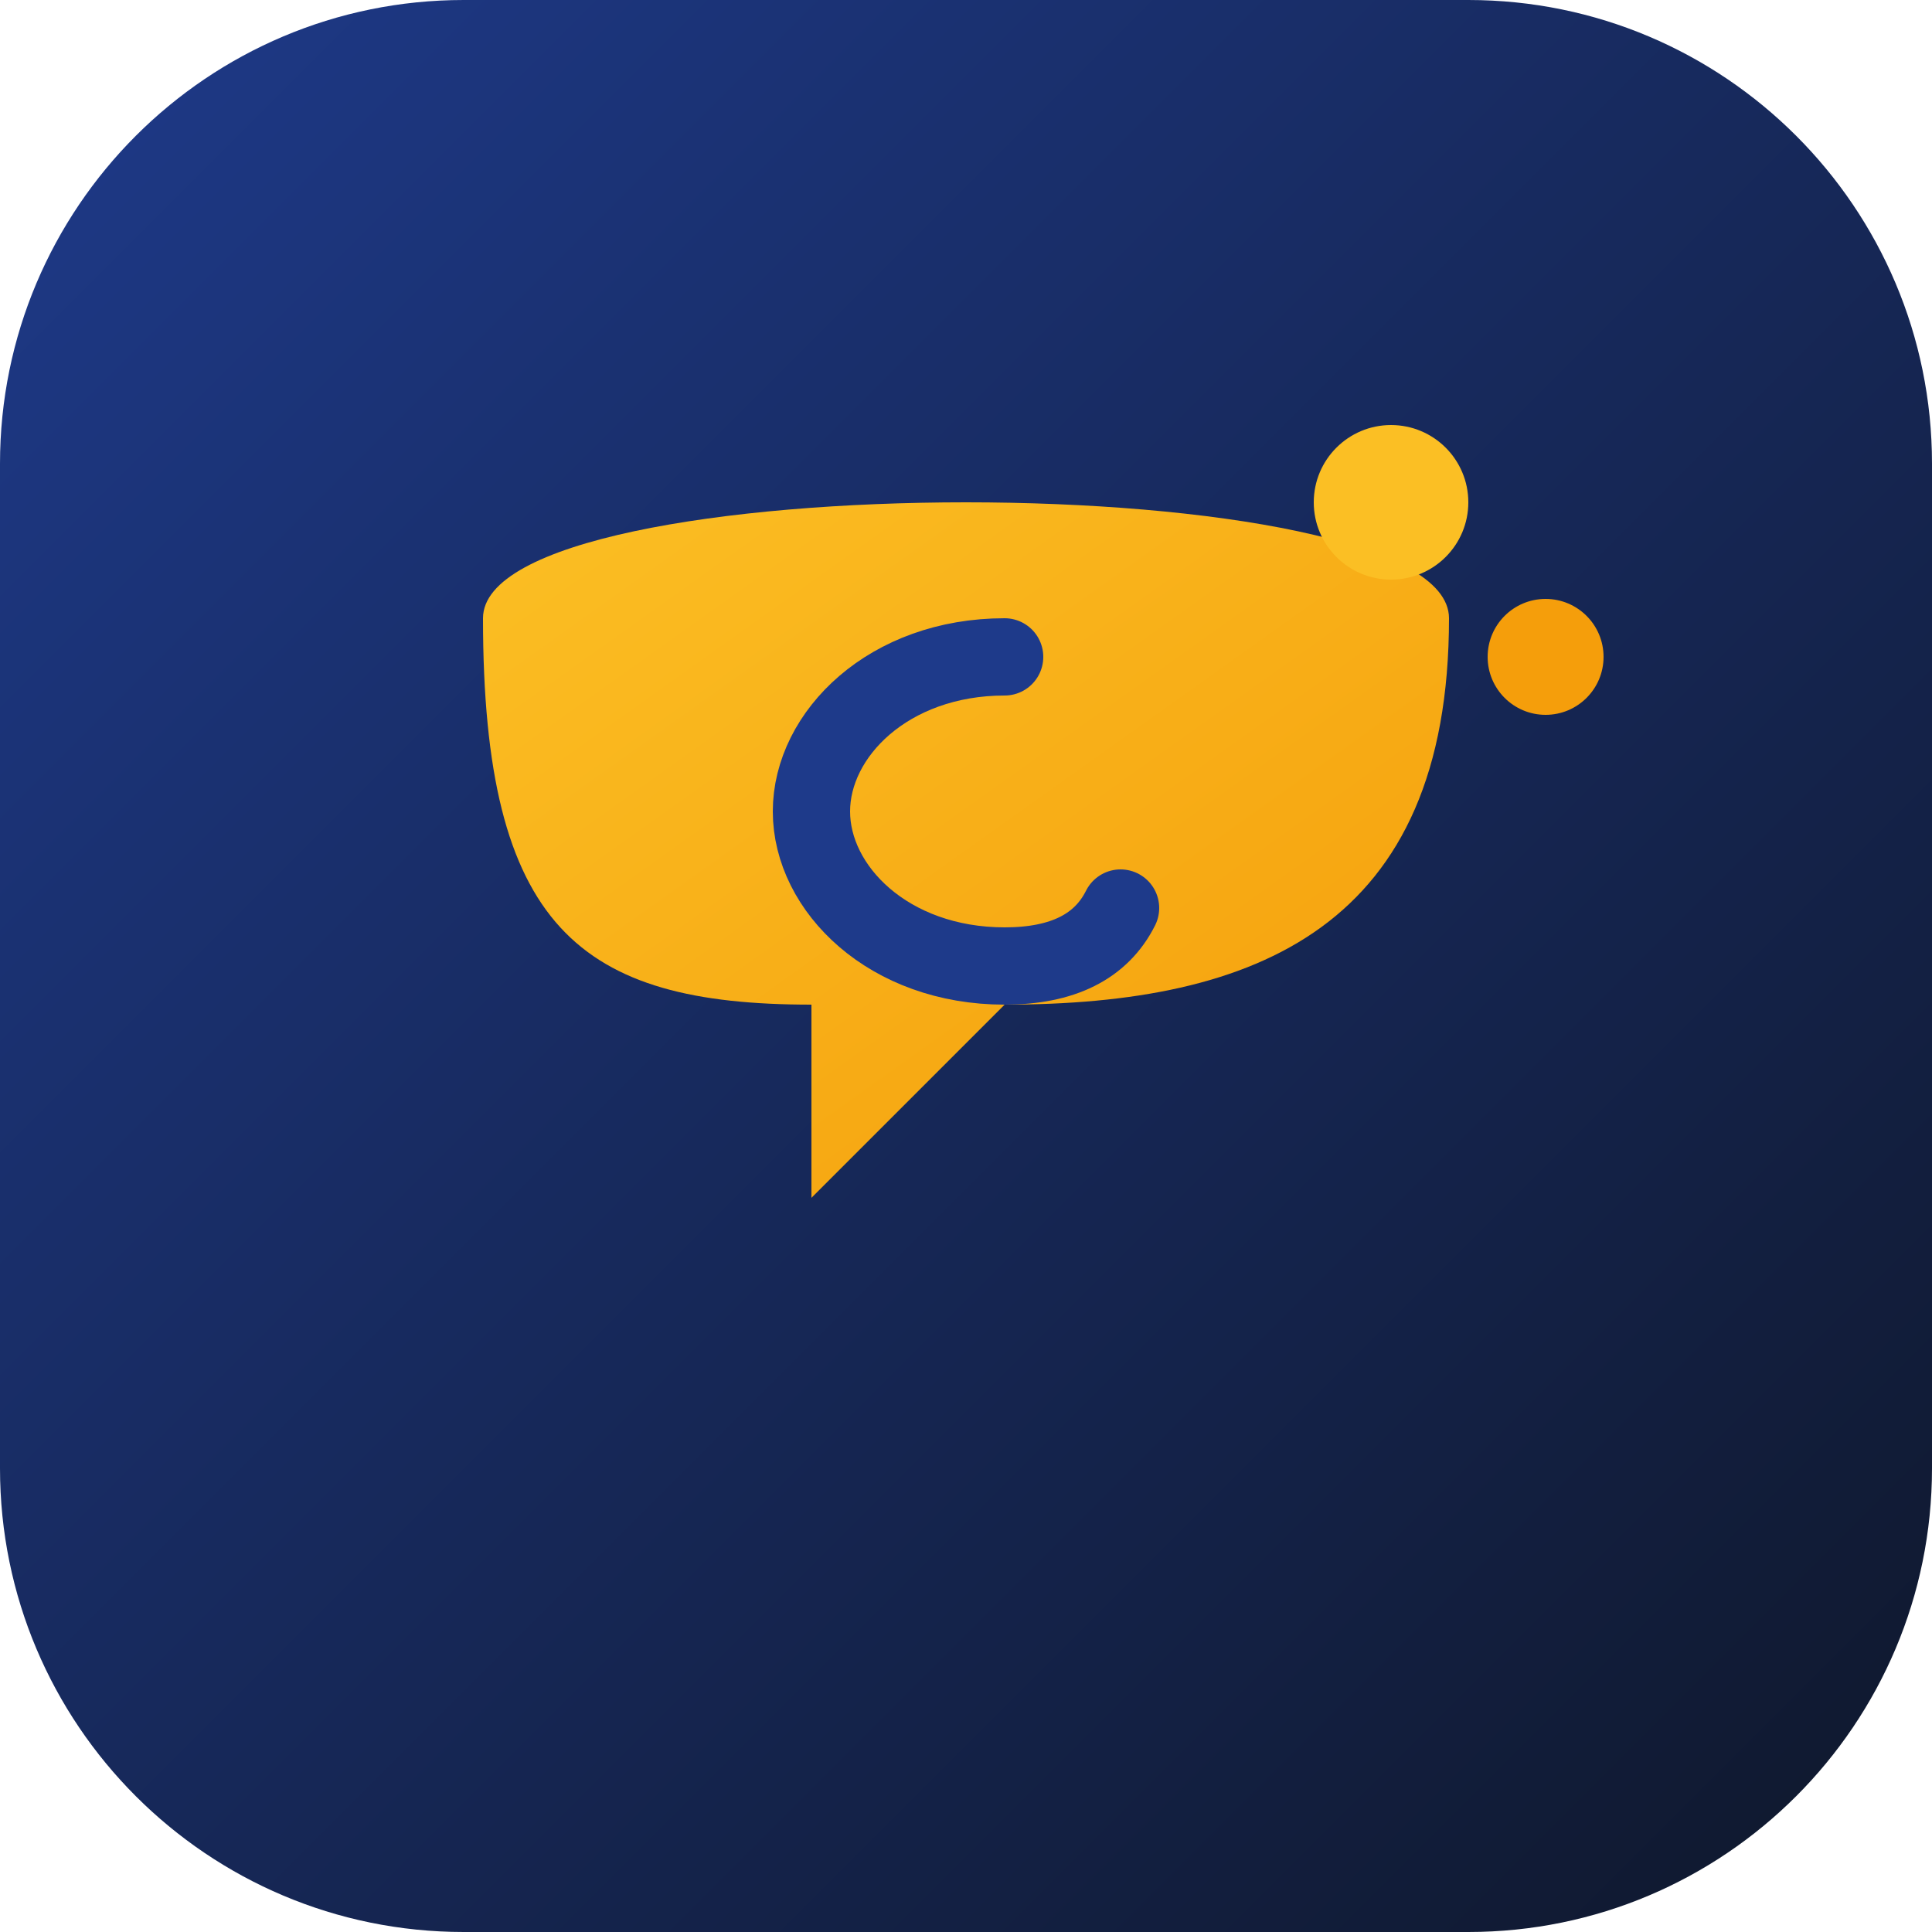
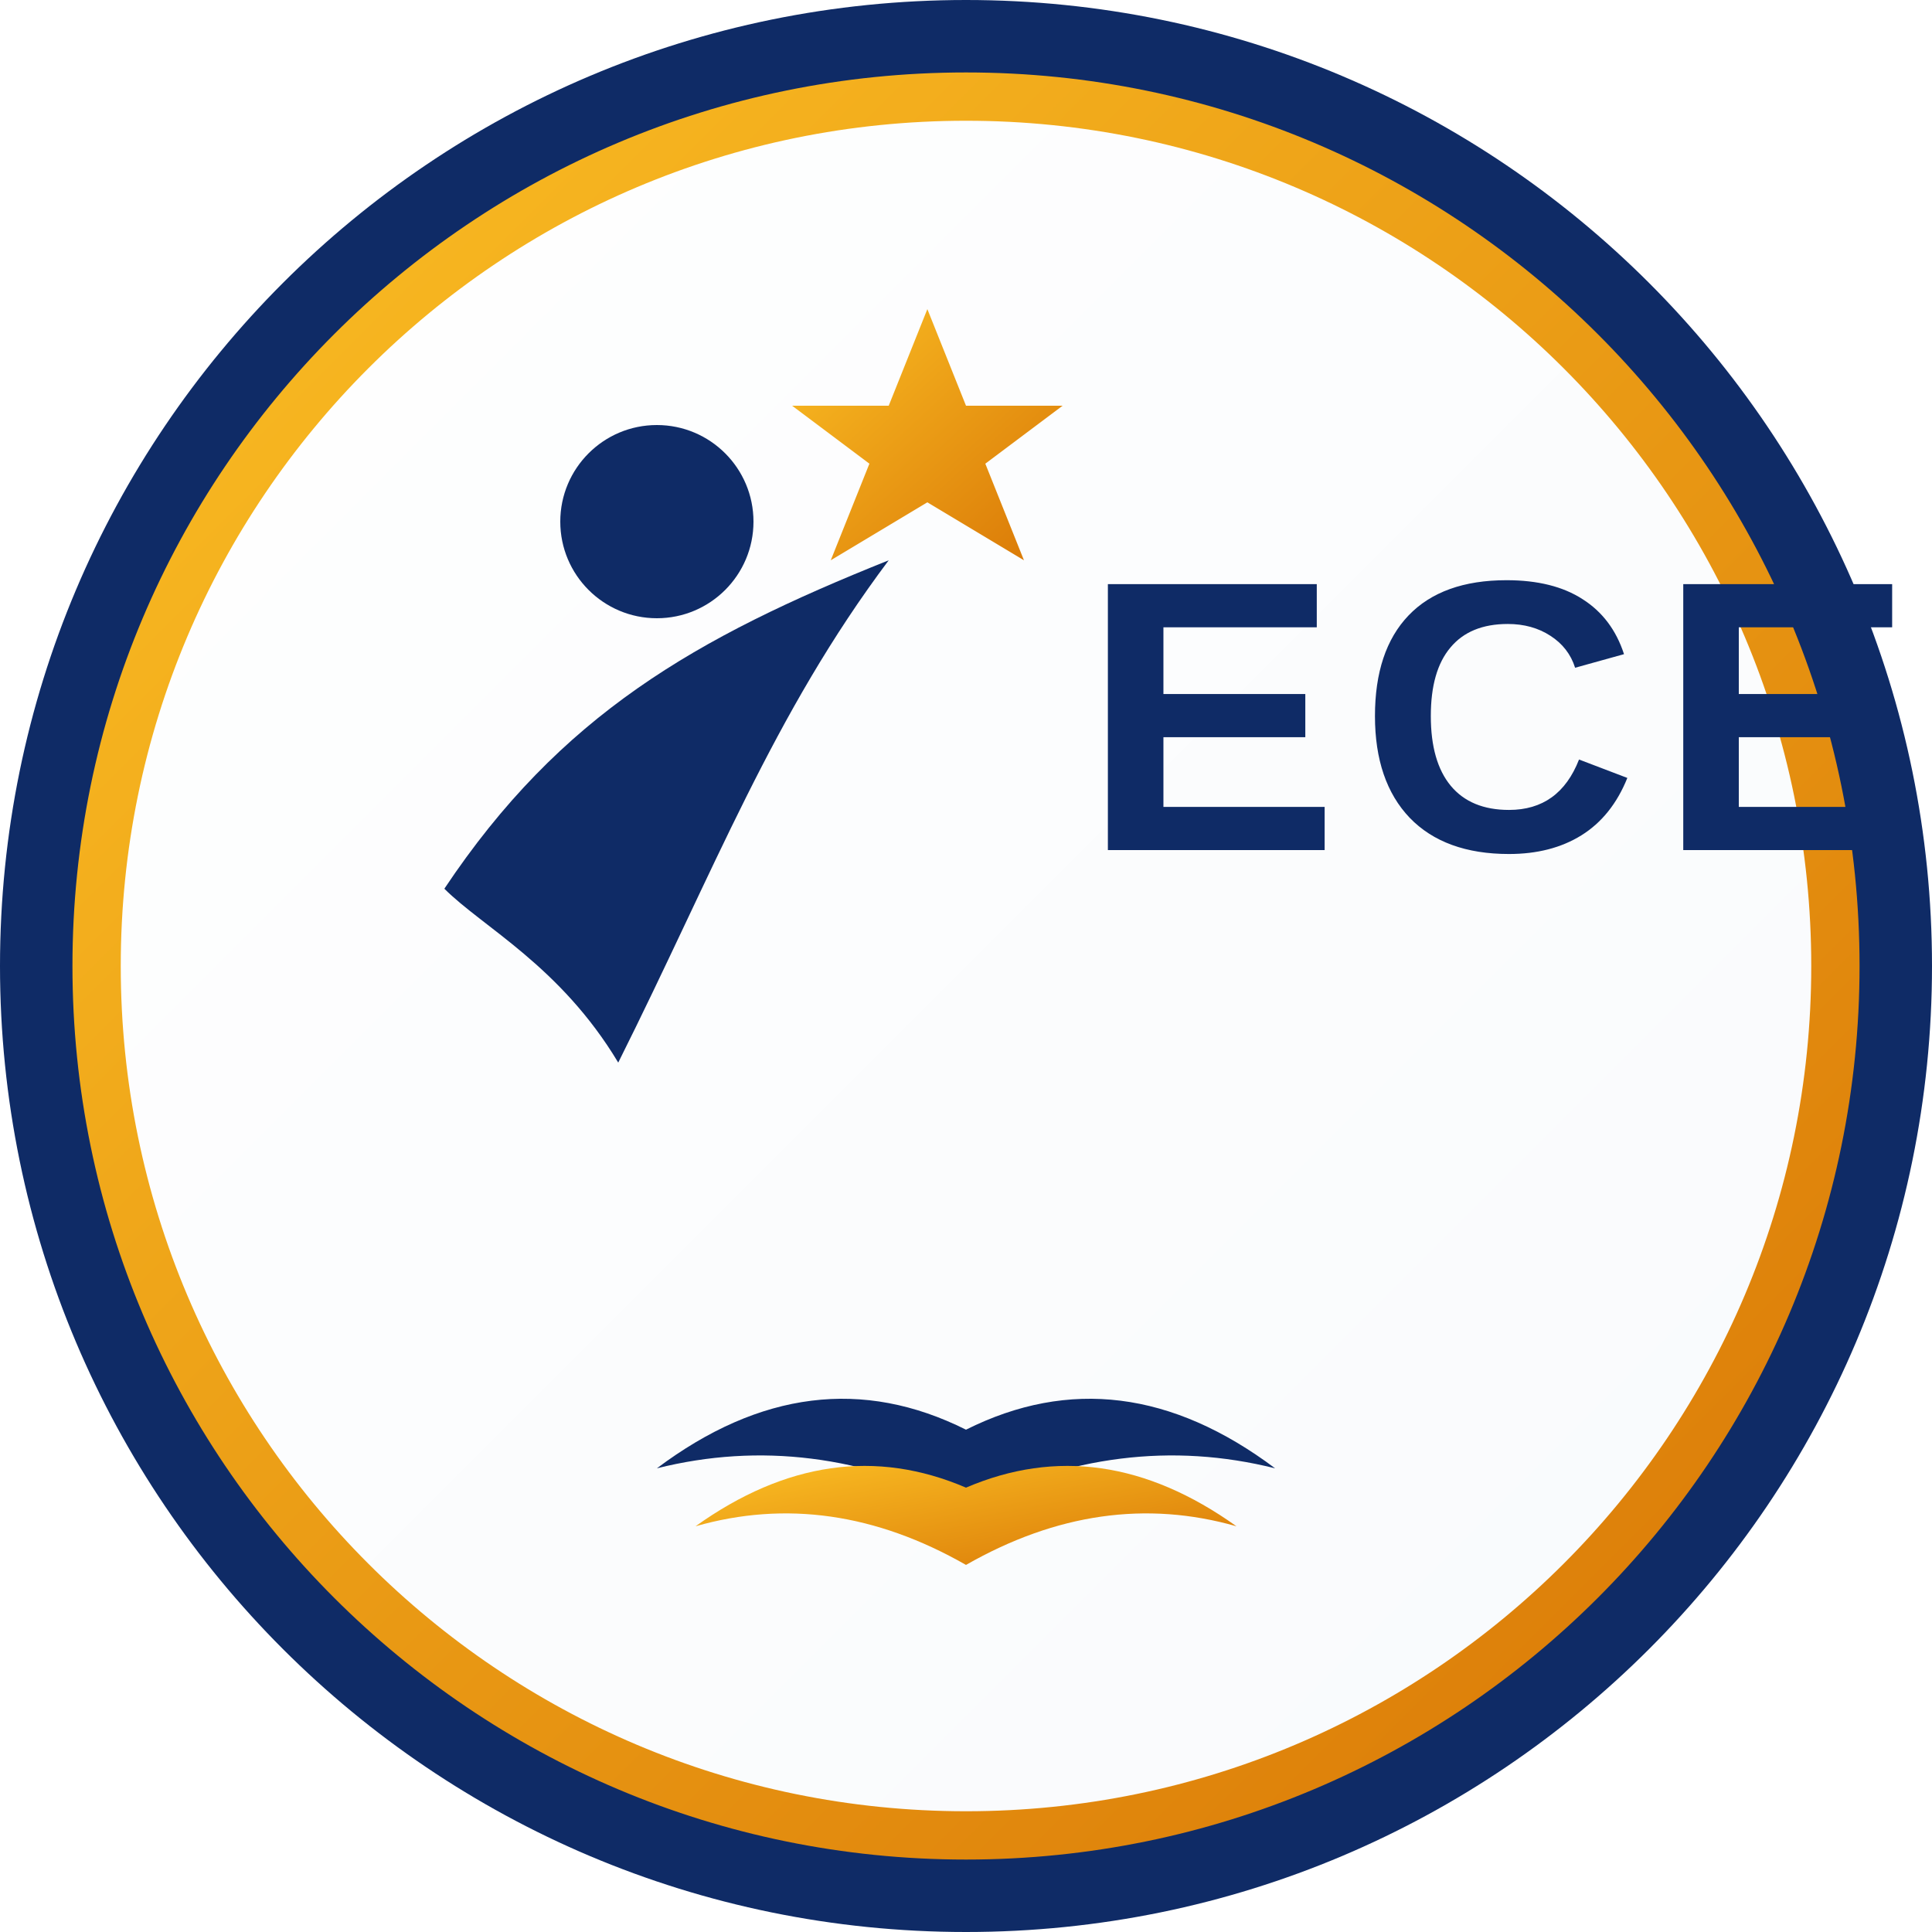
<svg xmlns="http://www.w3.org/2000/svg" viewBox="0 0 100 100" fill="none">
  <defs>
-     <linearGradient id="navGrad" x1="0%" y1="0%" x2="100%" y2="100%">
-       <stop offset="0%" stop-color="#1E3A8A" />
-       <stop offset="100%" stop-color="#0F172A" />
+     <linearGradient id="bgGrad" x1="0%" y1="0%" x2="100%" y2="100%">
+       <stop offset="0%" stop-color="#ffffff" />
+       <stop offset="100%" stop-color="#f8fafc" />
    </linearGradient>
-     <linearGradient id="amberGrad" x1="0%" y1="0%" x2="100%" y2="100%">
-       <stop offset="0%" stop-color="#FBBF24" />
-       <stop offset="100%" stop-color="#F59E0B" />
+     <linearGradient id="blueGrad" x1="0%" y1="0%" x2="100%" y2="100%">
+       <stop offset="0%" stop-color="#0f2b66" />
+       <stop offset="100%" stop-color="#1e3a8a" />
+     </linearGradient>
+     <linearGradient id="goldGrad" x1="0%" y1="0%" x2="100%" y2="100%">
+       <stop offset="0%" stop-color="#fbbf24" />
+       <stop offset="100%" stop-color="#d97706" />
    </linearGradient>
  </defs>
-   <rect width="100" height="100" rx="24" fill="url(#navGrad)" />
-   <path d="M25 32 C25 24, 75 24, 75 32 C75 48, 65 52, 52 52 L42 62 L42 52 C30 52, 25 48, 25 32 Z" fill="url(#amberGrad)" />
-   <path d="M52 34 C46 34, 42 38, 42 42 C42 46, 46 50, 52 50 C55 50, 57 49, 58 47" stroke="#1E3A8A" stroke-width="4" stroke-linecap="round" fill="none" />
-   <circle cx="72" cy="26" r="4" fill="#FBBF24" />
-   <circle cx="80" cy="34" r="3" fill="#F59E0B" />
+   <circle cx="50" cy="50" r="48" fill="url(#bgGrad)" stroke="#0f2b66" stroke-width="4" />
+   <circle cx="50" cy="50" r="45" fill="none" stroke="url(#goldGrad)" stroke-width="2.5" />
+   <polygon points="48,16 50,21 55,21 51,24 53,29 48,26 43,29 45,24 41,21 46,21" fill="url(#goldGrad)" />
+   <circle cx="34" cy="27" r="5" fill="#0f2b66" />
+   <path d="M23 46 C29 37 36 33 46 29 C40 37 37 45 32 55 C29 50 25 48 23 46 Z" fill="#0f2b66" />
+   <text x="56" y="44" font-family="Arial, sans-serif" font-weight="900" font-size="20" fill="#0f2b66" letter-spacing="1">ECEL</text>
+   <path d="M34 76 Q42 70 50 74 Q58 70 66 76 Q58 74 50 78 Q42 74 34 76 Z" fill="#0f2b66" />
+   <path d="M36 79 Q43 74 50 77 Q57 74 64 79 Q57 77 50 81 Q43 77 36 79 Z" fill="url(#goldGrad)" />
</svg>
